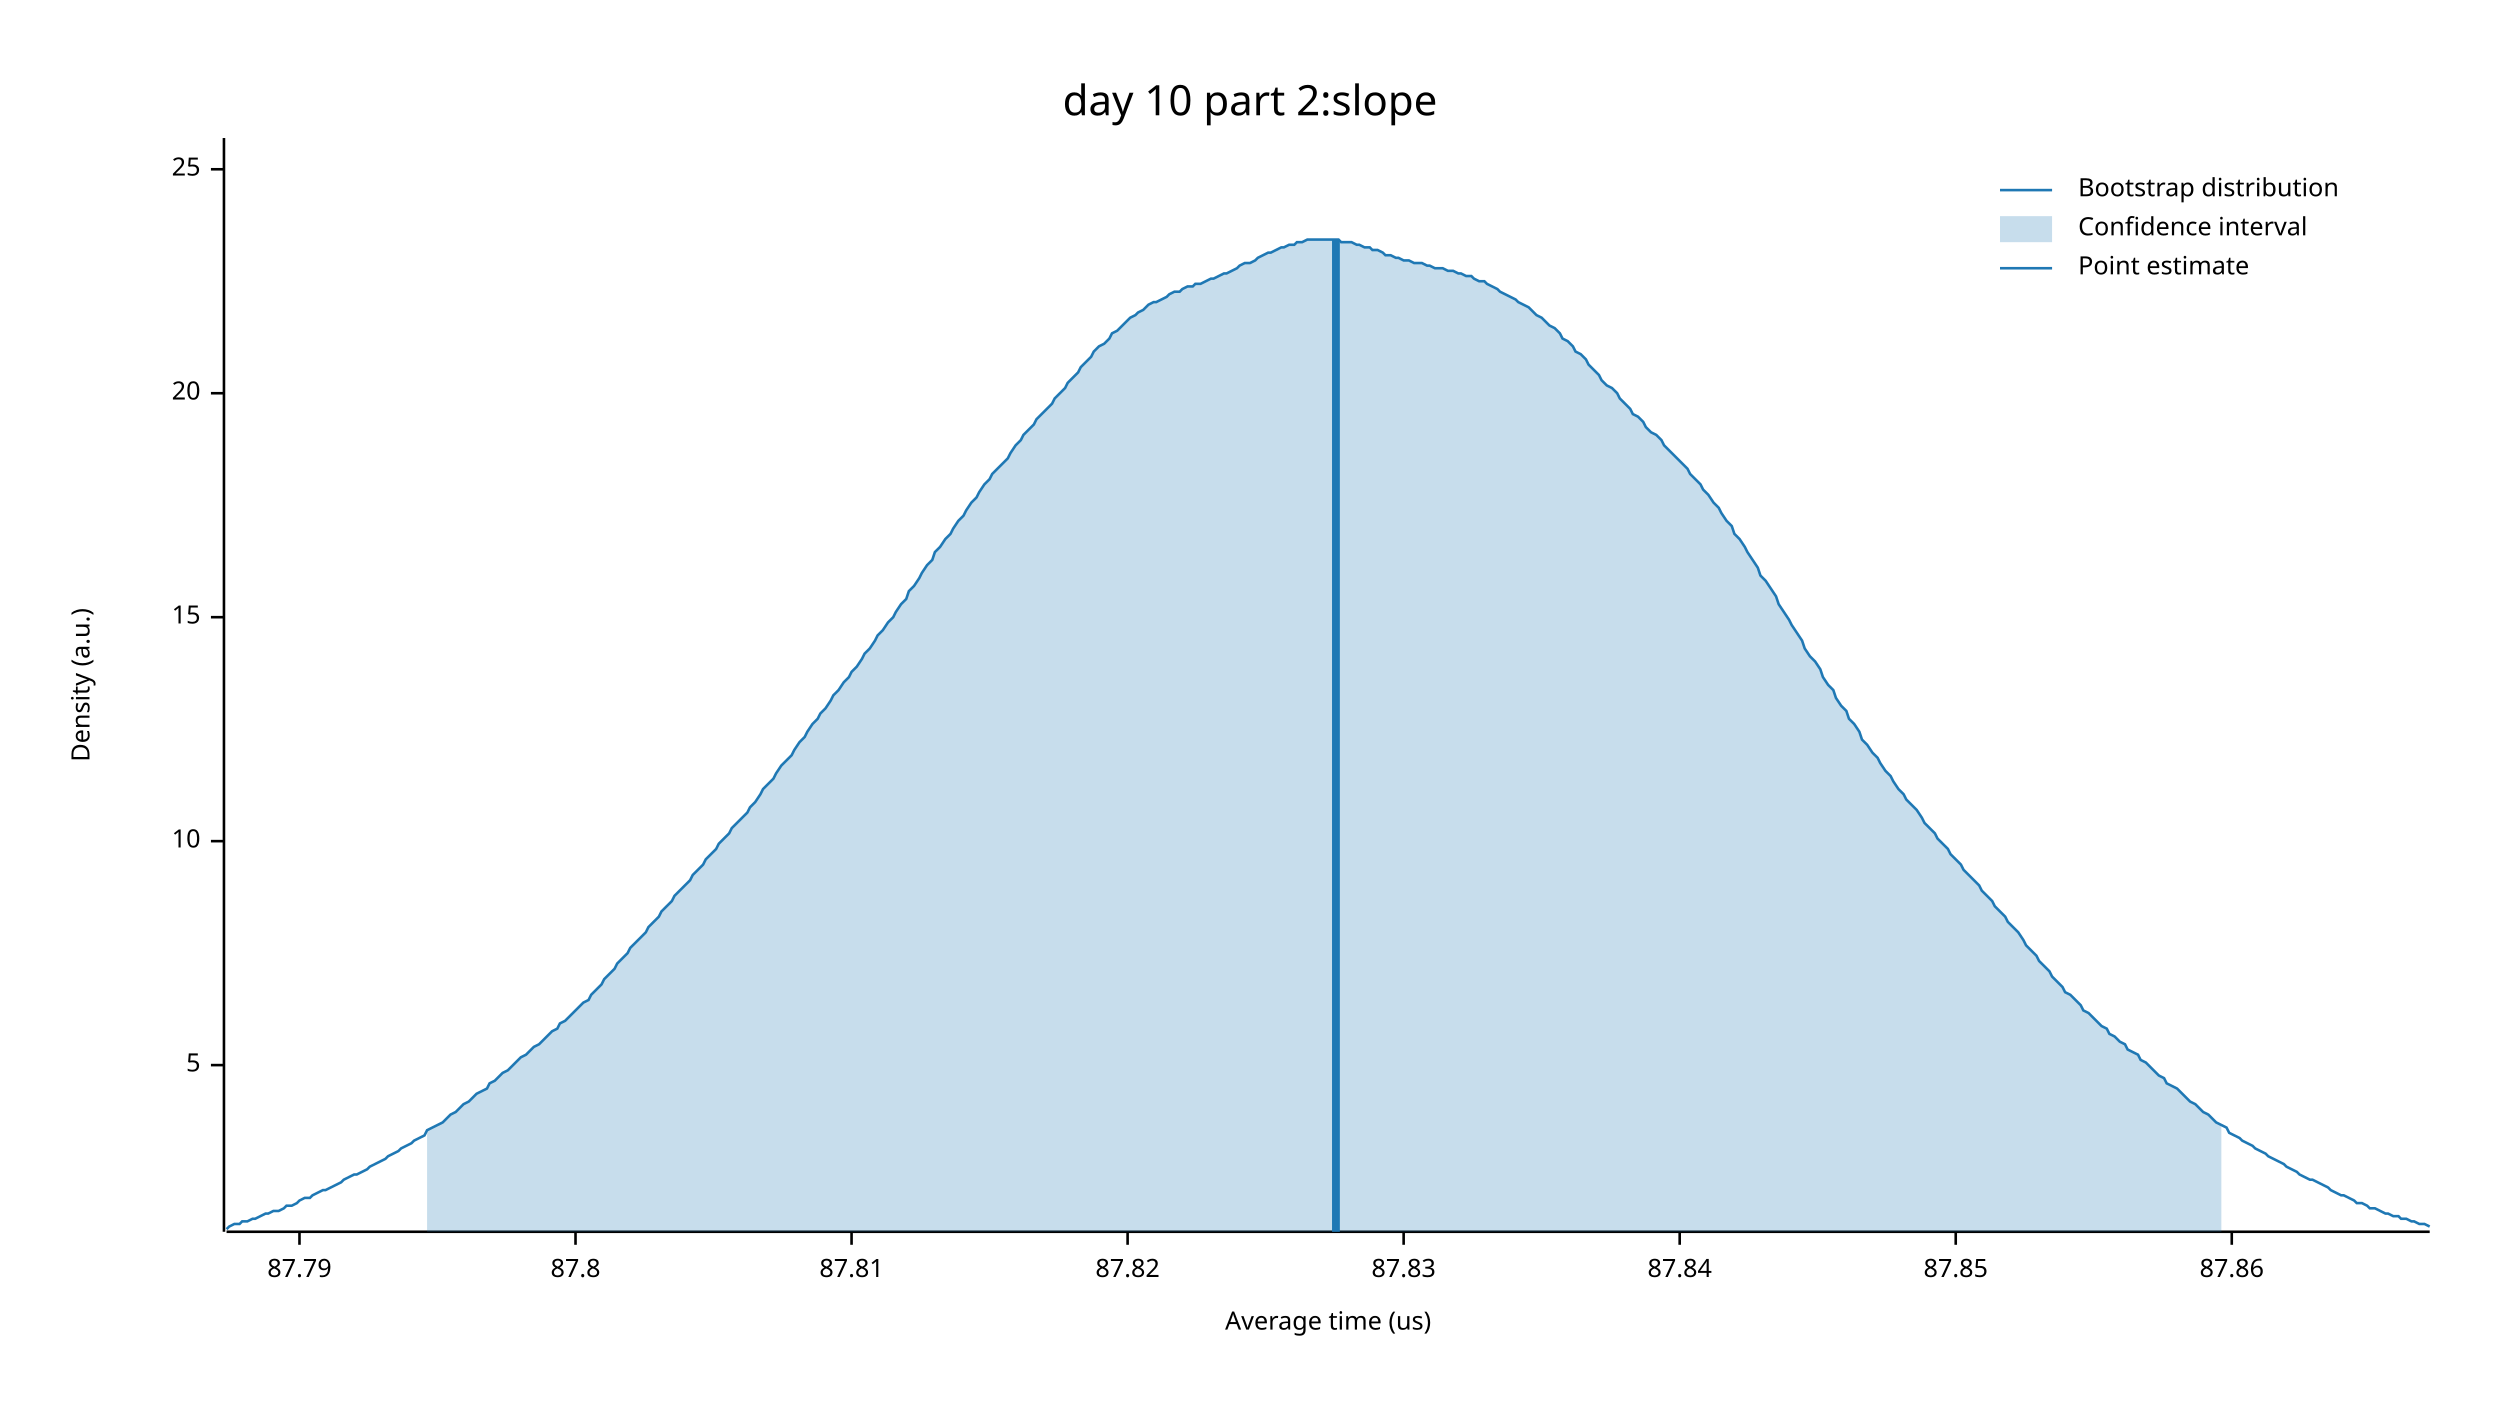
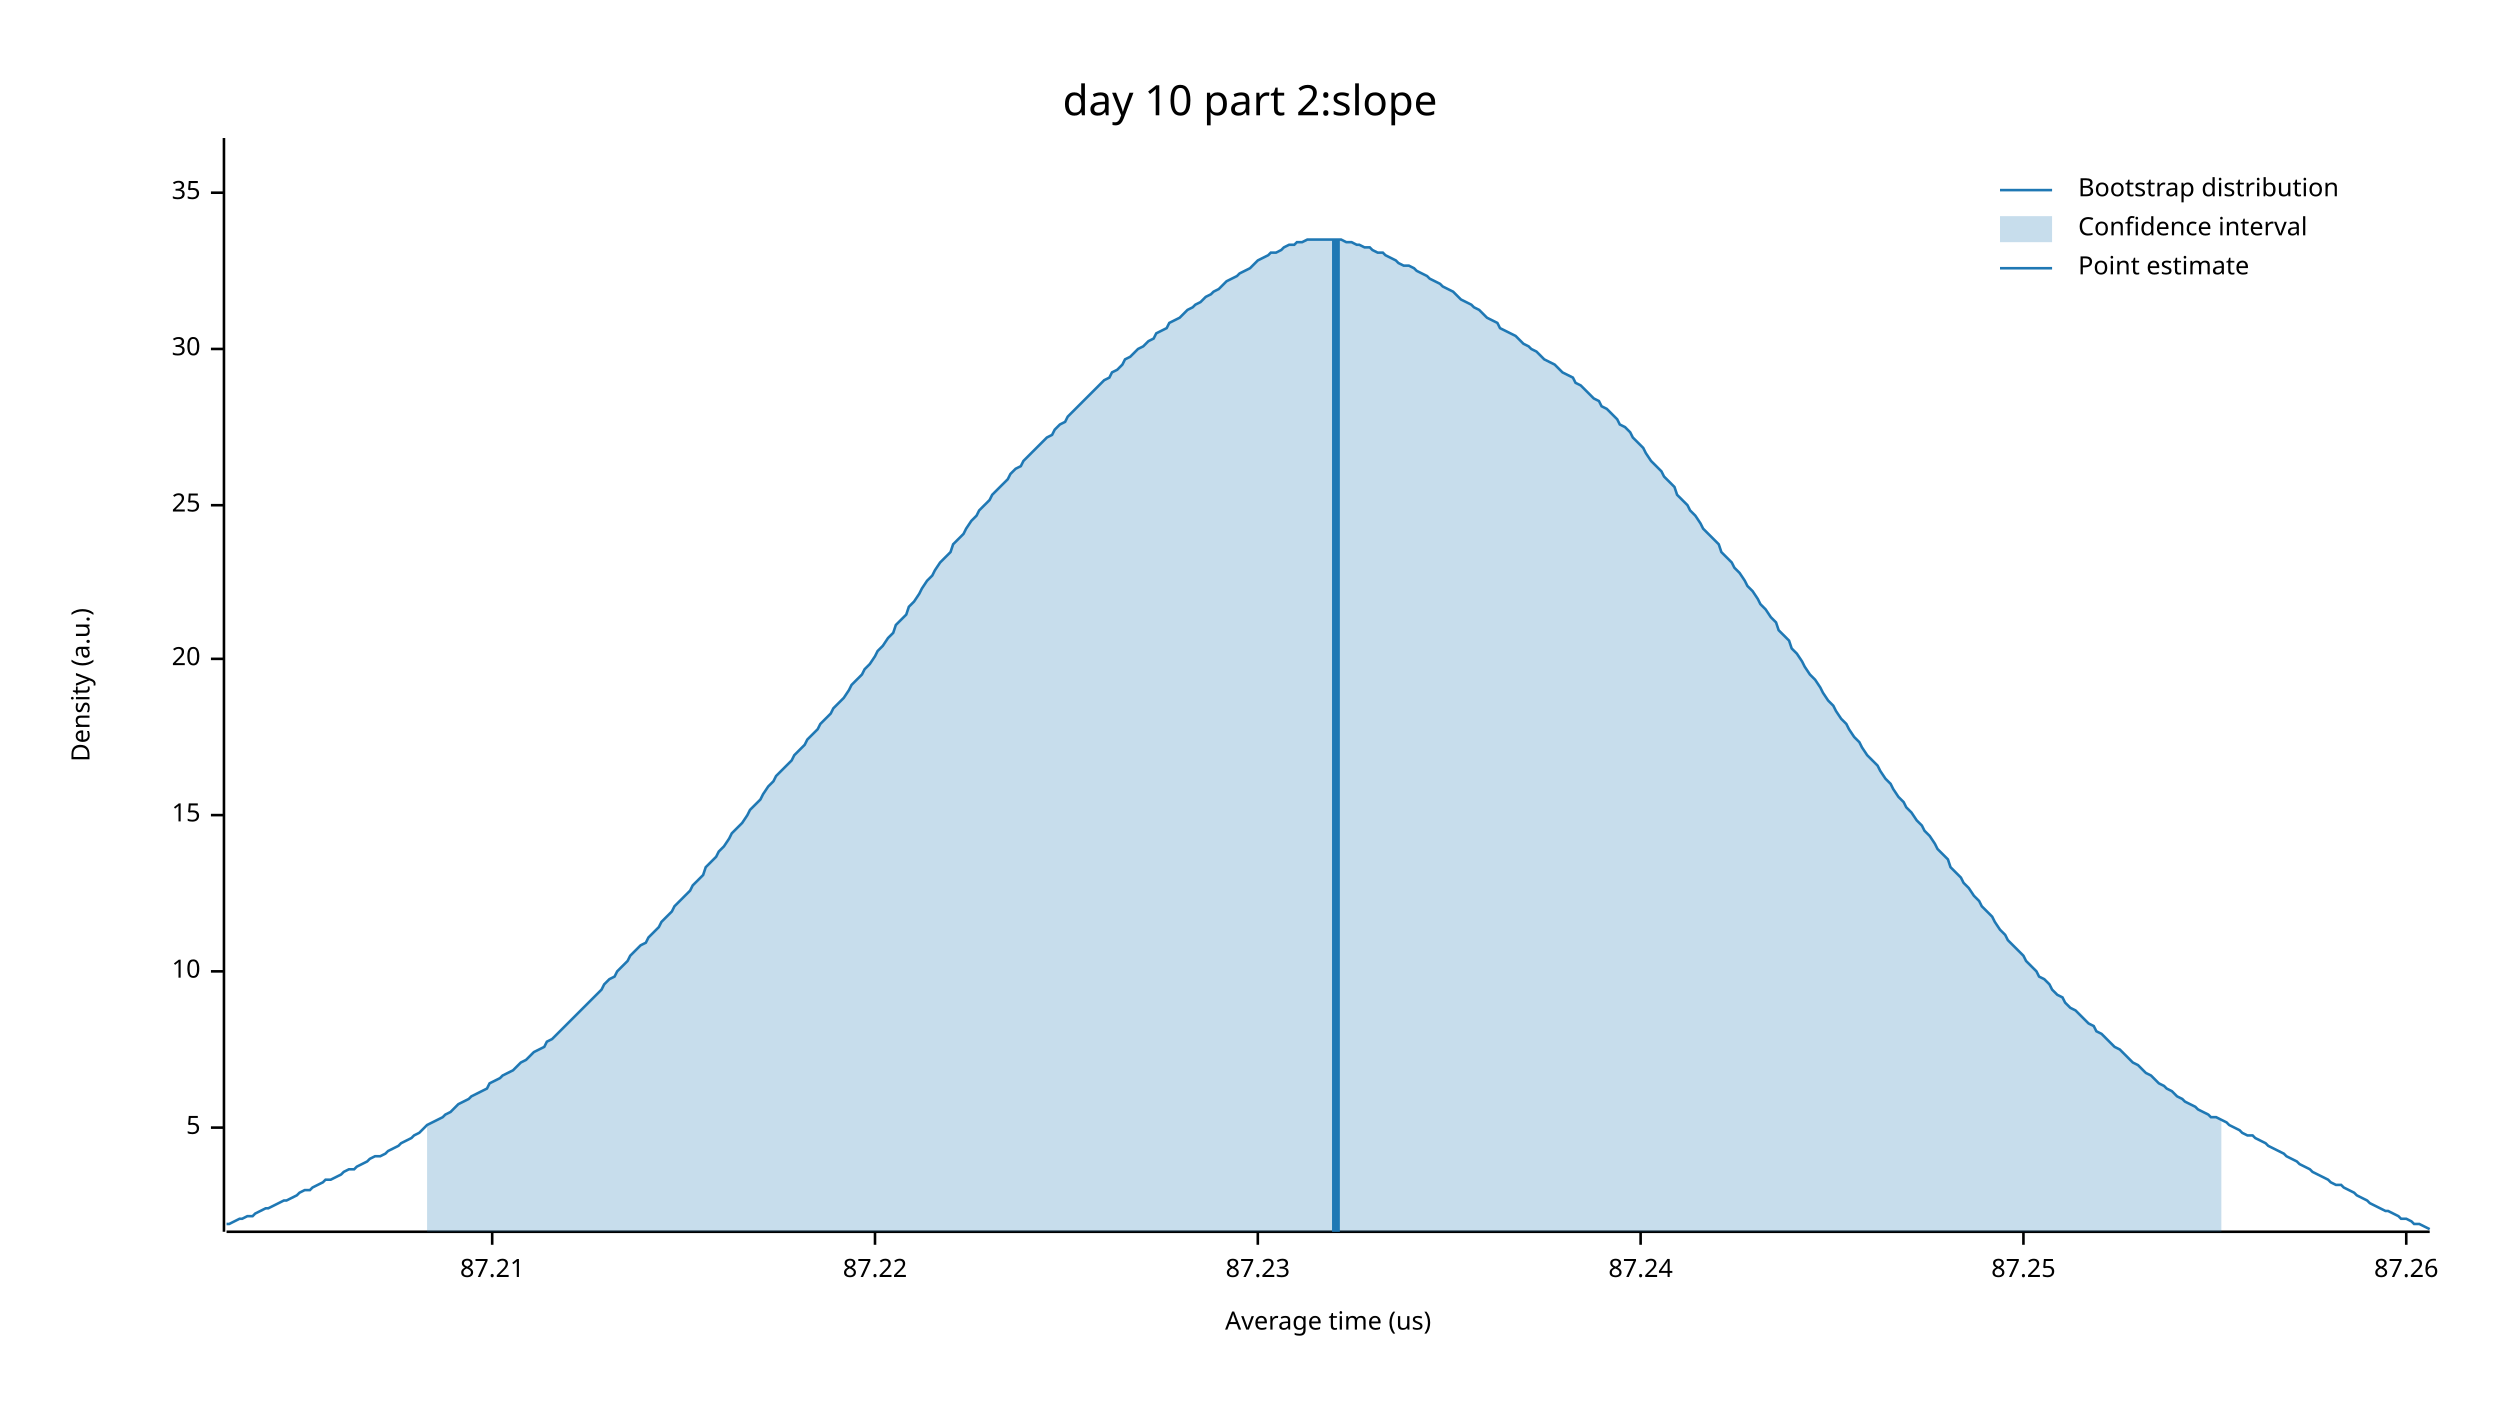
<svg xmlns="http://www.w3.org/2000/svg" width="960" height="540" viewBox="0 0 960 540">
  <text x="480" y="32" dy="0.76em" text-anchor="middle" font-family="sans-serif" font-size="16.129" opacity="1" fill="#000000">
day 10 part 2:slope
</text>
  <text x="27" y="263" dy="0.76em" text-anchor="middle" font-family="sans-serif" font-size="9.677" opacity="1" fill="#000000" transform="rotate(270, 27, 263)">
Density (a.u.)
</text>
  <text x="510" y="513" dy="-0.5ex" text-anchor="middle" font-family="sans-serif" font-size="9.677" opacity="1" fill="#000000">
Average time (us)
</text>
  <polyline fill="none" opacity="1" stroke="#000000" stroke-width="1" points="86,53 86,473 " />
-   <text x="77" y="409" dy="0.5ex" text-anchor="end" font-family="sans-serif" font-size="9.677" opacity="1" fill="#000000">
+   <text x="77" y="433" dy="0.5ex" text-anchor="end" font-family="sans-serif" font-size="9.677" opacity="1" fill="#000000">
5
</text>
-   <polyline fill="none" opacity="1" stroke="#000000" stroke-width="1" points="81,409 86,409 " />
-   <text x="77" y="323" dy="0.5ex" text-anchor="end" font-family="sans-serif" font-size="9.677" opacity="1" fill="#000000">
+   <polyline fill="none" opacity="1" stroke="#000000" stroke-width="1" points="81,433 86,433 " />
+   <text x="77" y="373" dy="0.5ex" text-anchor="end" font-family="sans-serif" font-size="9.677" opacity="1" fill="#000000">
10
</text>
-   <polyline fill="none" opacity="1" stroke="#000000" stroke-width="1" points="81,323 86,323 " />
-   <text x="77" y="237" dy="0.5ex" text-anchor="end" font-family="sans-serif" font-size="9.677" opacity="1" fill="#000000">
+   <polyline fill="none" opacity="1" stroke="#000000" stroke-width="1" points="81,373 86,373 " />
+   <text x="77" y="313" dy="0.5ex" text-anchor="end" font-family="sans-serif" font-size="9.677" opacity="1" fill="#000000">
15
</text>
-   <polyline fill="none" opacity="1" stroke="#000000" stroke-width="1" points="81,237 86,237 " />
-   <text x="77" y="151" dy="0.5ex" text-anchor="end" font-family="sans-serif" font-size="9.677" opacity="1" fill="#000000">
+   <polyline fill="none" opacity="1" stroke="#000000" stroke-width="1" points="81,313 86,313 " />
+   <text x="77" y="253" dy="0.5ex" text-anchor="end" font-family="sans-serif" font-size="9.677" opacity="1" fill="#000000">
20
</text>
-   <polyline fill="none" opacity="1" stroke="#000000" stroke-width="1" points="81,151 86,151 " />
-   <text x="77" y="65" dy="0.5ex" text-anchor="end" font-family="sans-serif" font-size="9.677" opacity="1" fill="#000000">
+   <polyline fill="none" opacity="1" stroke="#000000" stroke-width="1" points="81,253 86,253 " />
+   <text x="77" y="194" dy="0.5ex" text-anchor="end" font-family="sans-serif" font-size="9.677" opacity="1" fill="#000000">
25
</text>
-   <polyline fill="none" opacity="1" stroke="#000000" stroke-width="1" points="81,65 86,65 " />
+   <polyline fill="none" opacity="1" stroke="#000000" stroke-width="1" points="81,194 86,194 " />
+   <text x="77" y="134" dy="0.5ex" text-anchor="end" font-family="sans-serif" font-size="9.677" opacity="1" fill="#000000">
+ 30
+ </text>
+   <polyline fill="none" opacity="1" stroke="#000000" stroke-width="1" points="81,134 86,134 " />
+   <text x="77" y="74" dy="0.5ex" text-anchor="end" font-family="sans-serif" font-size="9.677" opacity="1" fill="#000000">
+ 35
+ </text>
+   <polyline fill="none" opacity="1" stroke="#000000" stroke-width="1" points="81,74 86,74 " />
  <polyline fill="none" opacity="1" stroke="#000000" stroke-width="1" points="87,473 933,473 " />
-   <text x="115" y="483" dy="0.76em" text-anchor="middle" font-family="sans-serif" font-size="9.677" opacity="1" fill="#000000">
- 87.79
+   <text x="189" y="483" dy="0.76em" text-anchor="middle" font-family="sans-serif" font-size="9.677" opacity="1" fill="#000000">
+ 87.21
</text>
-   <polyline fill="none" opacity="1" stroke="#000000" stroke-width="1" points="115,473 115,478 " />
-   <text x="221" y="483" dy="0.76em" text-anchor="middle" font-family="sans-serif" font-size="9.677" opacity="1" fill="#000000">
- 87.8
+   <polyline fill="none" opacity="1" stroke="#000000" stroke-width="1" points="189,473 189,478 " />
+   <text x="336" y="483" dy="0.76em" text-anchor="middle" font-family="sans-serif" font-size="9.677" opacity="1" fill="#000000">
+ 87.22
</text>
-   <polyline fill="none" opacity="1" stroke="#000000" stroke-width="1" points="221,473 221,478 " />
-   <text x="327" y="483" dy="0.76em" text-anchor="middle" font-family="sans-serif" font-size="9.677" opacity="1" fill="#000000">
- 87.81
+   <polyline fill="none" opacity="1" stroke="#000000" stroke-width="1" points="336,473 336,478 " />
+   <text x="483" y="483" dy="0.76em" text-anchor="middle" font-family="sans-serif" font-size="9.677" opacity="1" fill="#000000">
+ 87.23
</text>
-   <polyline fill="none" opacity="1" stroke="#000000" stroke-width="1" points="327,473 327,478 " />
-   <text x="433" y="483" dy="0.76em" text-anchor="middle" font-family="sans-serif" font-size="9.677" opacity="1" fill="#000000">
- 87.82
+   <polyline fill="none" opacity="1" stroke="#000000" stroke-width="1" points="483,473 483,478 " />
+   <text x="630" y="483" dy="0.76em" text-anchor="middle" font-family="sans-serif" font-size="9.677" opacity="1" fill="#000000">
+ 87.24
</text>
-   <polyline fill="none" opacity="1" stroke="#000000" stroke-width="1" points="433,473 433,478 " />
-   <text x="539" y="483" dy="0.76em" text-anchor="middle" font-family="sans-serif" font-size="9.677" opacity="1" fill="#000000">
- 87.83
+   <polyline fill="none" opacity="1" stroke="#000000" stroke-width="1" points="630,473 630,478 " />
+   <text x="777" y="483" dy="0.76em" text-anchor="middle" font-family="sans-serif" font-size="9.677" opacity="1" fill="#000000">
+ 87.25
</text>
-   <polyline fill="none" opacity="1" stroke="#000000" stroke-width="1" points="539,473 539,478 " />
-   <text x="645" y="483" dy="0.76em" text-anchor="middle" font-family="sans-serif" font-size="9.677" opacity="1" fill="#000000">
- 87.84
+   <polyline fill="none" opacity="1" stroke="#000000" stroke-width="1" points="777,473 777,478 " />
+   <text x="924" y="483" dy="0.76em" text-anchor="middle" font-family="sans-serif" font-size="9.677" opacity="1" fill="#000000">
+ 87.26
</text>
-   <polyline fill="none" opacity="1" stroke="#000000" stroke-width="1" points="645,473 645,478 " />
-   <text x="751" y="483" dy="0.76em" text-anchor="middle" font-family="sans-serif" font-size="9.677" opacity="1" fill="#000000">
- 87.85
- </text>
-   <polyline fill="none" opacity="1" stroke="#000000" stroke-width="1" points="751,473 751,478 " />
-   <text x="857" y="483" dy="0.76em" text-anchor="middle" font-family="sans-serif" font-size="9.677" opacity="1" fill="#000000">
- 87.86
- </text>
-   <polyline fill="none" opacity="1" stroke="#000000" stroke-width="1" points="857,473 857,478 " />
-   <polyline fill="none" opacity="1" stroke="#1F78B4" stroke-width="1" points="87,472 88,471 90,470 92,470 93,469 95,469 97,468 98,468 100,467 102,466 103,466 105,465 107,465 109,464 110,463 112,463 114,462 115,461 117,460 119,460 120,459 122,458 124,457 125,457 127,456 129,455 131,454 132,453 134,452 136,451 137,451 139,450 141,449 142,448 144,447 146,446 148,445 149,444 151,443 153,442 154,441 156,440 158,439 159,438 161,437 163,436 164,434 166,433 168,432 170,431 171,430 173,428 175,427 176,426 178,424 180,423 181,422 183,420 185,419 187,418 188,416 190,415 192,413 193,412 195,411 197,409 198,408 200,406 202,405 203,404 205,402 207,401 209,399 210,398 212,396 214,395 215,393 217,392 219,390 220,389 222,387 224,385 226,384 227,382 229,380 231,378 232,376 234,374 236,372 237,370 239,368 241,366 242,364 244,362 246,360 248,358 249,356 251,354 253,352 254,350 256,348 258,346 259,344 261,342 263,340 265,338 266,336 268,334 270,332 271,330 273,328 275,326 276,324 278,322 280,320 281,318 283,316 285,314 287,312 288,310 290,308 292,305 293,303 295,301 297,299 298,297 300,294 302,292 304,290 305,288 307,285 309,283 310,281 312,278 314,276 315,274 317,272 319,269 320,267 322,265 324,262 326,260 327,258 329,256 331,253 332,251 334,249 336,246 337,244 339,242 341,239 343,237 344,235 346,232 348,230 349,227 351,225 353,222 354,220 356,217 358,215 359,212 361,210 363,207 365,205 366,203 368,200 370,198 371,196 373,193 375,191 376,189 378,186 380,184 381,182 383,180 385,178 387,176 388,174 390,171 392,169 393,167 395,165 397,163 398,161 400,159 402,157 404,155 405,153 407,151 409,149 410,147 412,145 414,143 415,141 417,139 419,137 420,135 422,133 424,132 426,130 427,128 429,127 431,125 432,124 434,122 436,121 437,120 439,119 441,117 443,116 444,116 446,115 448,114 449,113 451,112 453,112 454,111 456,110 458,110 459,109 461,109 463,108 465,107 466,107 468,106 470,105 471,105 473,104 475,103 476,102 478,101 480,101 482,100 483,99 485,98 487,97 488,97 490,96 492,95 493,95 495,94 497,94 498,93 500,93 502,92 504,92 505,92 507,92 509,92 510,92 512,92 514,92 515,93 517,93 519,93 521,94 522,94 524,95 526,95 527,96 529,96 531,97 532,98 534,98 536,99 537,99 539,100 541,100 543,101 544,101 546,101 548,102 549,102 551,103 553,103 554,103 556,104 558,104 560,105 561,105 563,106 565,106 566,107 568,108 570,108 571,109 573,110 575,111 576,112 578,113 580,114 582,115 583,116 585,117 587,118 588,119 590,121 592,122 593,123 595,125 597,126 599,128 600,130 602,131 604,133 605,135 607,136 609,138 610,140 612,142 614,144 615,146 617,148 619,149 621,151 622,153 624,155 626,157 627,159 629,160 631,162 632,164 634,166 636,167 638,169 639,171 641,173 643,175 644,176 646,178 648,180 649,182 651,184 653,186 654,188 656,190 658,193 660,195 661,197 663,200 665,202 666,205 668,207 670,210 671,212 673,215 675,218 676,221 678,223 680,226 682,229 683,232 685,235 687,238 688,240 690,243 692,246 693,249 695,252 697,254 699,257 700,260 702,263 704,265 705,268 707,271 709,273 710,276 712,278 714,281 715,284 717,286 719,289 721,291 722,293 724,296 726,298 727,300 729,303 731,305 732,307 734,309 736,311 738,314 739,316 741,318 743,320 744,322 746,324 748,326 749,328 751,330 753,332 754,334 756,336 758,338 760,340 761,342 763,344 765,346 766,348 768,350 770,352 771,354 773,356 775,358 777,361 778,363 780,365 782,367 783,369 785,371 787,373 788,375 790,377 792,379 793,381 795,382 797,384 799,386 800,388 802,389 804,391 805,392 807,394 809,395 810,397 812,398 814,400 816,401 817,403 819,404 821,405 822,407 824,408 826,410 827,411 829,413 831,414 832,416 834,417 836,418 838,420 839,421 841,423 843,424 844,425 846,427 848,428 849,429 851,431 853,432 855,433 856,435 858,436 860,437 861,438 863,439 865,440 866,441 868,442 870,443 871,444 873,445 875,446 877,447 878,448 880,449 882,450 883,451 885,452 887,453 888,453 890,454 892,455 894,456 895,457 897,458 899,459 900,459 902,460 904,461 905,462 907,462 909,463 910,464 912,464 914,465 916,466 917,466 919,467 921,467 922,468 924,468 926,469 927,469 929,470 931,470 933,471 " />
-   <polygon opacity="0.25" fill="#1F78B4" points="164,434 166,433 168,432 170,431 171,430 173,428 175,427 176,426 178,424 180,423 181,422 183,420 185,419 187,418 188,416 190,415 192,413 193,412 195,411 197,409 198,408 200,406 202,405 203,404 205,402 207,401 209,399 210,398 212,396 214,395 215,393 217,392 219,390 220,389 222,387 224,385 226,384 227,382 229,380 231,378 232,376 234,374 236,372 237,370 239,368 241,366 242,364 244,362 246,360 248,358 249,356 251,354 253,352 254,350 256,348 258,346 259,344 261,342 263,340 265,338 266,336 268,334 270,332 271,330 273,328 275,326 276,324 278,322 280,320 281,318 283,316 285,314 287,312 288,310 290,308 292,305 293,303 295,301 297,299 298,297 300,294 302,292 304,290 305,288 307,285 309,283 310,281 312,278 314,276 315,274 317,272 319,269 320,267 322,265 324,262 326,260 327,258 329,256 331,253 332,251 334,249 336,246 337,244 339,242 341,239 343,237 344,235 346,232 348,230 349,227 351,225 353,222 354,220 356,217 358,215 359,212 361,210 363,207 365,205 366,203 368,200 370,198 371,196 373,193 375,191 376,189 378,186 380,184 381,182 383,180 385,178 387,176 388,174 390,171 392,169 393,167 395,165 397,163 398,161 400,159 402,157 404,155 405,153 407,151 409,149 410,147 412,145 414,143 415,141 417,139 419,137 420,135 422,133 424,132 426,130 427,128 429,127 431,125 432,124 434,122 436,121 437,120 439,119 441,117 443,116 444,116 446,115 448,114 449,113 451,112 453,112 454,111 456,110 458,110 459,109 461,109 463,108 465,107 466,107 468,106 470,105 471,105 473,104 475,103 476,102 478,101 480,101 482,100 483,99 485,98 487,97 488,97 490,96 492,95 493,95 495,94 497,94 498,93 500,93 502,92 504,92 505,92 507,92 509,92 510,92 512,92 514,92 515,93 517,93 519,93 521,94 522,94 524,95 526,95 527,96 529,96 531,97 532,98 534,98 536,99 537,99 539,100 541,100 543,101 544,101 546,101 548,102 549,102 551,103 553,103 554,103 556,104 558,104 560,105 561,105 563,106 565,106 566,107 568,108 570,108 571,109 573,110 575,111 576,112 578,113 580,114 582,115 583,116 585,117 587,118 588,119 590,121 592,122 593,123 595,125 597,126 599,128 600,130 602,131 604,133 605,135 607,136 609,138 610,140 612,142 614,144 615,146 617,148 619,149 621,151 622,153 624,155 626,157 627,159 629,160 631,162 632,164 634,166 636,167 638,169 639,171 641,173 643,175 644,176 646,178 648,180 649,182 651,184 653,186 654,188 656,190 658,193 660,195 661,197 663,200 665,202 666,205 668,207 670,210 671,212 673,215 675,218 676,221 678,223 680,226 682,229 683,232 685,235 687,238 688,240 690,243 692,246 693,249 695,252 697,254 699,257 700,260 702,263 704,265 705,268 707,271 709,273 710,276 712,278 714,281 715,284 717,286 719,289 721,291 722,293 724,296 726,298 727,300 729,303 731,305 732,307 734,309 736,311 738,314 739,316 741,318 743,320 744,322 746,324 748,326 749,328 751,330 753,332 754,334 756,336 758,338 760,340 761,342 763,344 765,346 766,348 768,350 770,352 771,354 773,356 775,358 777,361 778,363 780,365 782,367 783,369 785,371 787,373 788,375 790,377 792,379 793,381 795,382 797,384 799,386 800,388 802,389 804,391 805,392 807,394 809,395 810,397 812,398 814,400 816,401 817,403 819,404 821,405 822,407 824,408 826,410 827,411 829,413 831,414 832,416 834,417 836,418 838,420 839,421 841,423 843,424 844,425 846,427 848,428 849,429 851,431 853,432 853,473 164,473 " />
+   <polyline fill="none" opacity="1" stroke="#000000" stroke-width="1" points="924,473 924,478 " />
+   <polyline fill="none" opacity="1" stroke="#1F78B4" stroke-width="1" points="87,470 88,470 90,469 92,468 93,468 95,467 97,467 98,466 100,465 102,464 103,464 105,463 107,462 109,461 110,461 112,460 114,459 115,458 117,457 119,457 120,456 122,455 124,454 125,453 127,453 129,452 131,451 132,450 134,449 136,449 137,448 139,447 141,446 142,445 144,444 146,444 148,443 149,442 151,441 153,440 154,439 156,438 158,437 159,436 161,435 163,433 164,432 166,431 168,430 170,429 171,428 173,427 175,425 176,424 178,423 180,422 181,421 183,420 185,419 187,418 188,416 190,415 192,414 193,413 195,412 197,411 198,410 200,408 202,407 203,406 205,404 207,403 209,402 210,400 212,399 214,397 215,396 217,394 219,392 220,391 222,389 224,387 226,385 227,384 229,382 231,380 232,378 234,376 236,375 237,373 239,371 241,369 242,367 244,365 246,363 248,362 249,360 251,358 253,356 254,354 256,352 258,350 259,348 261,346 263,344 265,342 266,340 268,338 270,336 271,333 273,331 275,329 276,327 278,325 280,322 281,320 283,318 285,316 287,313 288,311 290,309 292,307 293,305 295,302 297,300 298,298 300,296 302,294 304,292 305,290 307,288 309,286 310,284 312,282 314,280 315,278 317,276 319,274 320,272 322,270 324,268 326,265 327,263 329,261 331,259 332,257 334,255 336,252 337,250 339,248 341,245 343,243 344,240 346,238 348,236 349,233 351,231 353,228 354,226 356,223 358,221 359,219 361,216 363,214 365,212 366,209 368,207 370,205 371,203 373,200 375,198 376,196 378,194 380,192 381,190 383,188 385,186 387,184 388,182 390,180 392,179 393,177 395,175 397,173 398,172 400,170 402,168 404,167 405,165 407,163 409,162 410,160 412,158 414,156 415,155 417,153 419,151 420,150 422,148 424,146 426,145 427,143 429,142 431,140 432,138 434,137 436,135 437,134 439,133 441,131 443,130 444,128 446,127 448,126 449,124 451,123 453,122 454,121 456,119 458,118 459,117 461,116 463,114 465,113 466,112 468,111 470,109 471,108 473,107 475,106 476,105 478,104 480,103 482,101 483,100 485,99 487,98 488,97 490,97 492,96 493,95 495,94 497,94 498,93 500,93 502,92 504,92 505,92 507,92 509,92 510,92 512,92 514,92 515,92 517,93 519,93 521,94 522,94 524,95 526,95 527,96 529,97 531,97 532,98 534,99 536,100 537,101 539,102 541,102 543,103 544,104 546,105 548,106 549,107 551,108 553,109 554,110 556,111 558,112 560,114 561,115 563,116 565,117 566,118 568,119 570,121 571,122 573,123 575,124 576,126 578,127 580,128 582,129 583,130 585,132 587,133 588,134 590,135 592,137 593,138 595,139 597,140 599,142 600,143 602,144 604,145 605,147 607,148 609,150 610,151 612,153 614,154 615,156 617,157 619,159 621,161 622,163 624,164 626,166 627,168 629,170 631,172 632,174 634,177 636,179 638,181 639,183 641,185 643,187 644,190 646,192 648,194 649,196 651,198 653,201 654,203 656,205 658,207 660,209 661,212 663,214 665,216 666,218 668,220 670,223 671,225 673,227 675,230 676,232 678,234 680,237 682,239 683,242 685,244 687,246 688,249 690,251 692,254 693,256 695,259 697,261 699,264 700,266 702,269 704,271 705,273 707,276 709,278 710,280 712,283 714,285 715,287 717,290 719,292 721,294 722,296 724,299 726,301 727,303 729,306 731,308 732,310 734,312 736,315 738,317 739,319 741,321 743,324 744,326 746,328 748,330 749,333 751,335 753,337 754,339 756,341 758,344 760,346 761,348 763,350 765,352 766,354 768,357 770,359 771,361 773,363 775,365 777,367 778,369 780,371 782,373 783,375 785,376 787,378 788,380 790,382 792,383 793,385 795,387 797,388 799,390 800,391 802,393 804,394 805,396 807,397 809,399 810,400 812,402 814,403 816,405 817,406 819,408 821,409 822,410 824,412 826,413 827,414 829,416 831,417 832,418 834,419 836,421 838,422 839,423 841,424 843,425 844,426 846,427 848,428 849,429 851,429 853,430 855,431 856,432 858,433 860,434 861,435 863,436 865,436 866,437 868,438 870,439 871,440 873,441 875,442 877,443 878,444 880,445 882,446 883,447 885,448 887,449 888,450 890,451 892,452 894,453 895,454 897,455 899,455 900,456 902,457 904,458 905,459 907,460 909,461 910,462 912,463 914,464 916,465 917,465 919,466 921,467 922,468 924,468 926,469 927,470 929,470 931,471 933,472 " />
+   <polygon opacity="0.25" fill="#1F78B4" points="164,432 166,431 168,430 170,429 171,428 173,427 175,425 176,424 178,423 180,422 181,421 183,420 185,419 187,418 188,416 190,415 192,414 193,413 195,412 197,411 198,410 200,408 202,407 203,406 205,404 207,403 209,402 210,400 212,399 214,397 215,396 217,394 219,392 220,391 222,389 224,387 226,385 227,384 229,382 231,380 232,378 234,376 236,375 237,373 239,371 241,369 242,367 244,365 246,363 248,362 249,360 251,358 253,356 254,354 256,352 258,350 259,348 261,346 263,344 265,342 266,340 268,338 270,336 271,333 273,331 275,329 276,327 278,325 280,322 281,320 283,318 285,316 287,313 288,311 290,309 292,307 293,305 295,302 297,300 298,298 300,296 302,294 304,292 305,290 307,288 309,286 310,284 312,282 314,280 315,278 317,276 319,274 320,272 322,270 324,268 326,265 327,263 329,261 331,259 332,257 334,255 336,252 337,250 339,248 341,245 343,243 344,240 346,238 348,236 349,233 351,231 353,228 354,226 356,223 358,221 359,219 361,216 363,214 365,212 366,209 368,207 370,205 371,203 373,200 375,198 376,196 378,194 380,192 381,190 383,188 385,186 387,184 388,182 390,180 392,179 393,177 395,175 397,173 398,172 400,170 402,168 404,167 405,165 407,163 409,162 410,160 412,158 414,156 415,155 417,153 419,151 420,150 422,148 424,146 426,145 427,143 429,142 431,140 432,138 434,137 436,135 437,134 439,133 441,131 443,130 444,128 446,127 448,126 449,124 451,123 453,122 454,121 456,119 458,118 459,117 461,116 463,114 465,113 466,112 468,111 470,109 471,108 473,107 475,106 476,105 478,104 480,103 482,101 483,100 485,99 487,98 488,97 490,97 492,96 493,95 495,94 497,94 498,93 500,93 502,92 504,92 505,92 507,92 509,92 510,92 512,92 514,92 515,92 517,93 519,93 521,94 522,94 524,95 526,95 527,96 529,97 531,97 532,98 534,99 536,100 537,101 539,102 541,102 543,103 544,104 546,105 548,106 549,107 551,108 553,109 554,110 556,111 558,112 560,114 561,115 563,116 565,117 566,118 568,119 570,121 571,122 573,123 575,124 576,126 578,127 580,128 582,129 583,130 585,132 587,133 588,134 590,135 592,137 593,138 595,139 597,140 599,142 600,143 602,144 604,145 605,147 607,148 609,150 610,151 612,153 614,154 615,156 617,157 619,159 621,161 622,163 624,164 626,166 627,168 629,170 631,172 632,174 634,177 636,179 638,181 639,183 641,185 643,187 644,190 646,192 648,194 649,196 651,198 653,201 654,203 656,205 658,207 660,209 661,212 663,214 665,216 666,218 668,220 670,223 671,225 673,227 675,230 676,232 678,234 680,237 682,239 683,242 685,244 687,246 688,249 690,251 692,254 693,256 695,259 697,261 699,264 700,266 702,269 704,271 705,273 707,276 709,278 710,280 712,283 714,285 715,287 717,290 719,292 721,294 722,296 724,299 726,301 727,303 729,306 731,308 732,310 734,312 736,315 738,317 739,319 741,321 743,324 744,326 746,328 748,330 749,333 751,335 753,337 754,339 756,341 758,344 760,346 761,348 763,350 765,352 766,354 768,357 770,359 771,361 773,363 775,365 777,367 778,369 780,371 782,373 783,375 785,376 787,378 788,380 790,382 792,383 793,385 795,387 797,388 799,390 800,391 802,393 804,394 805,396 807,397 809,399 810,400 812,402 814,403 816,405 817,406 819,408 821,409 822,410 824,412 826,413 827,414 829,416 831,417 832,418 834,419 836,421 838,422 839,423 841,424 843,425 844,426 846,427 848,428 849,429 851,429 853,430 853,473 164,473 " />
  <polyline fill="none" opacity="1" stroke="#1F78B4" stroke-width="3" points="513,473 513,92 " />
  <text x="798" y="68" dy="0.76em" text-anchor="start" font-family="sans-serif" font-size="9.677" opacity="1" fill="#000000">
Bootstrap distribution
</text>
  <text x="798" y="83" dy="0.76em" text-anchor="start" font-family="sans-serif" font-size="9.677" opacity="1" fill="#000000">
Confidence interval
</text>
  <text x="798" y="98" dy="0.76em" text-anchor="start" font-family="sans-serif" font-size="9.677" opacity="1" fill="#000000">
Point estimate
</text>
  <polyline fill="none" opacity="1" stroke="#1F78B4" stroke-width="1" points="768,73 788,73 " />
  <rect x="768" y="83" width="20" height="10" opacity="0.25" fill="#1F78B4" stroke="none" />
  <polyline fill="none" opacity="1" stroke="#1F78B4" stroke-width="1" points="768,103 788,103 " />
</svg>
